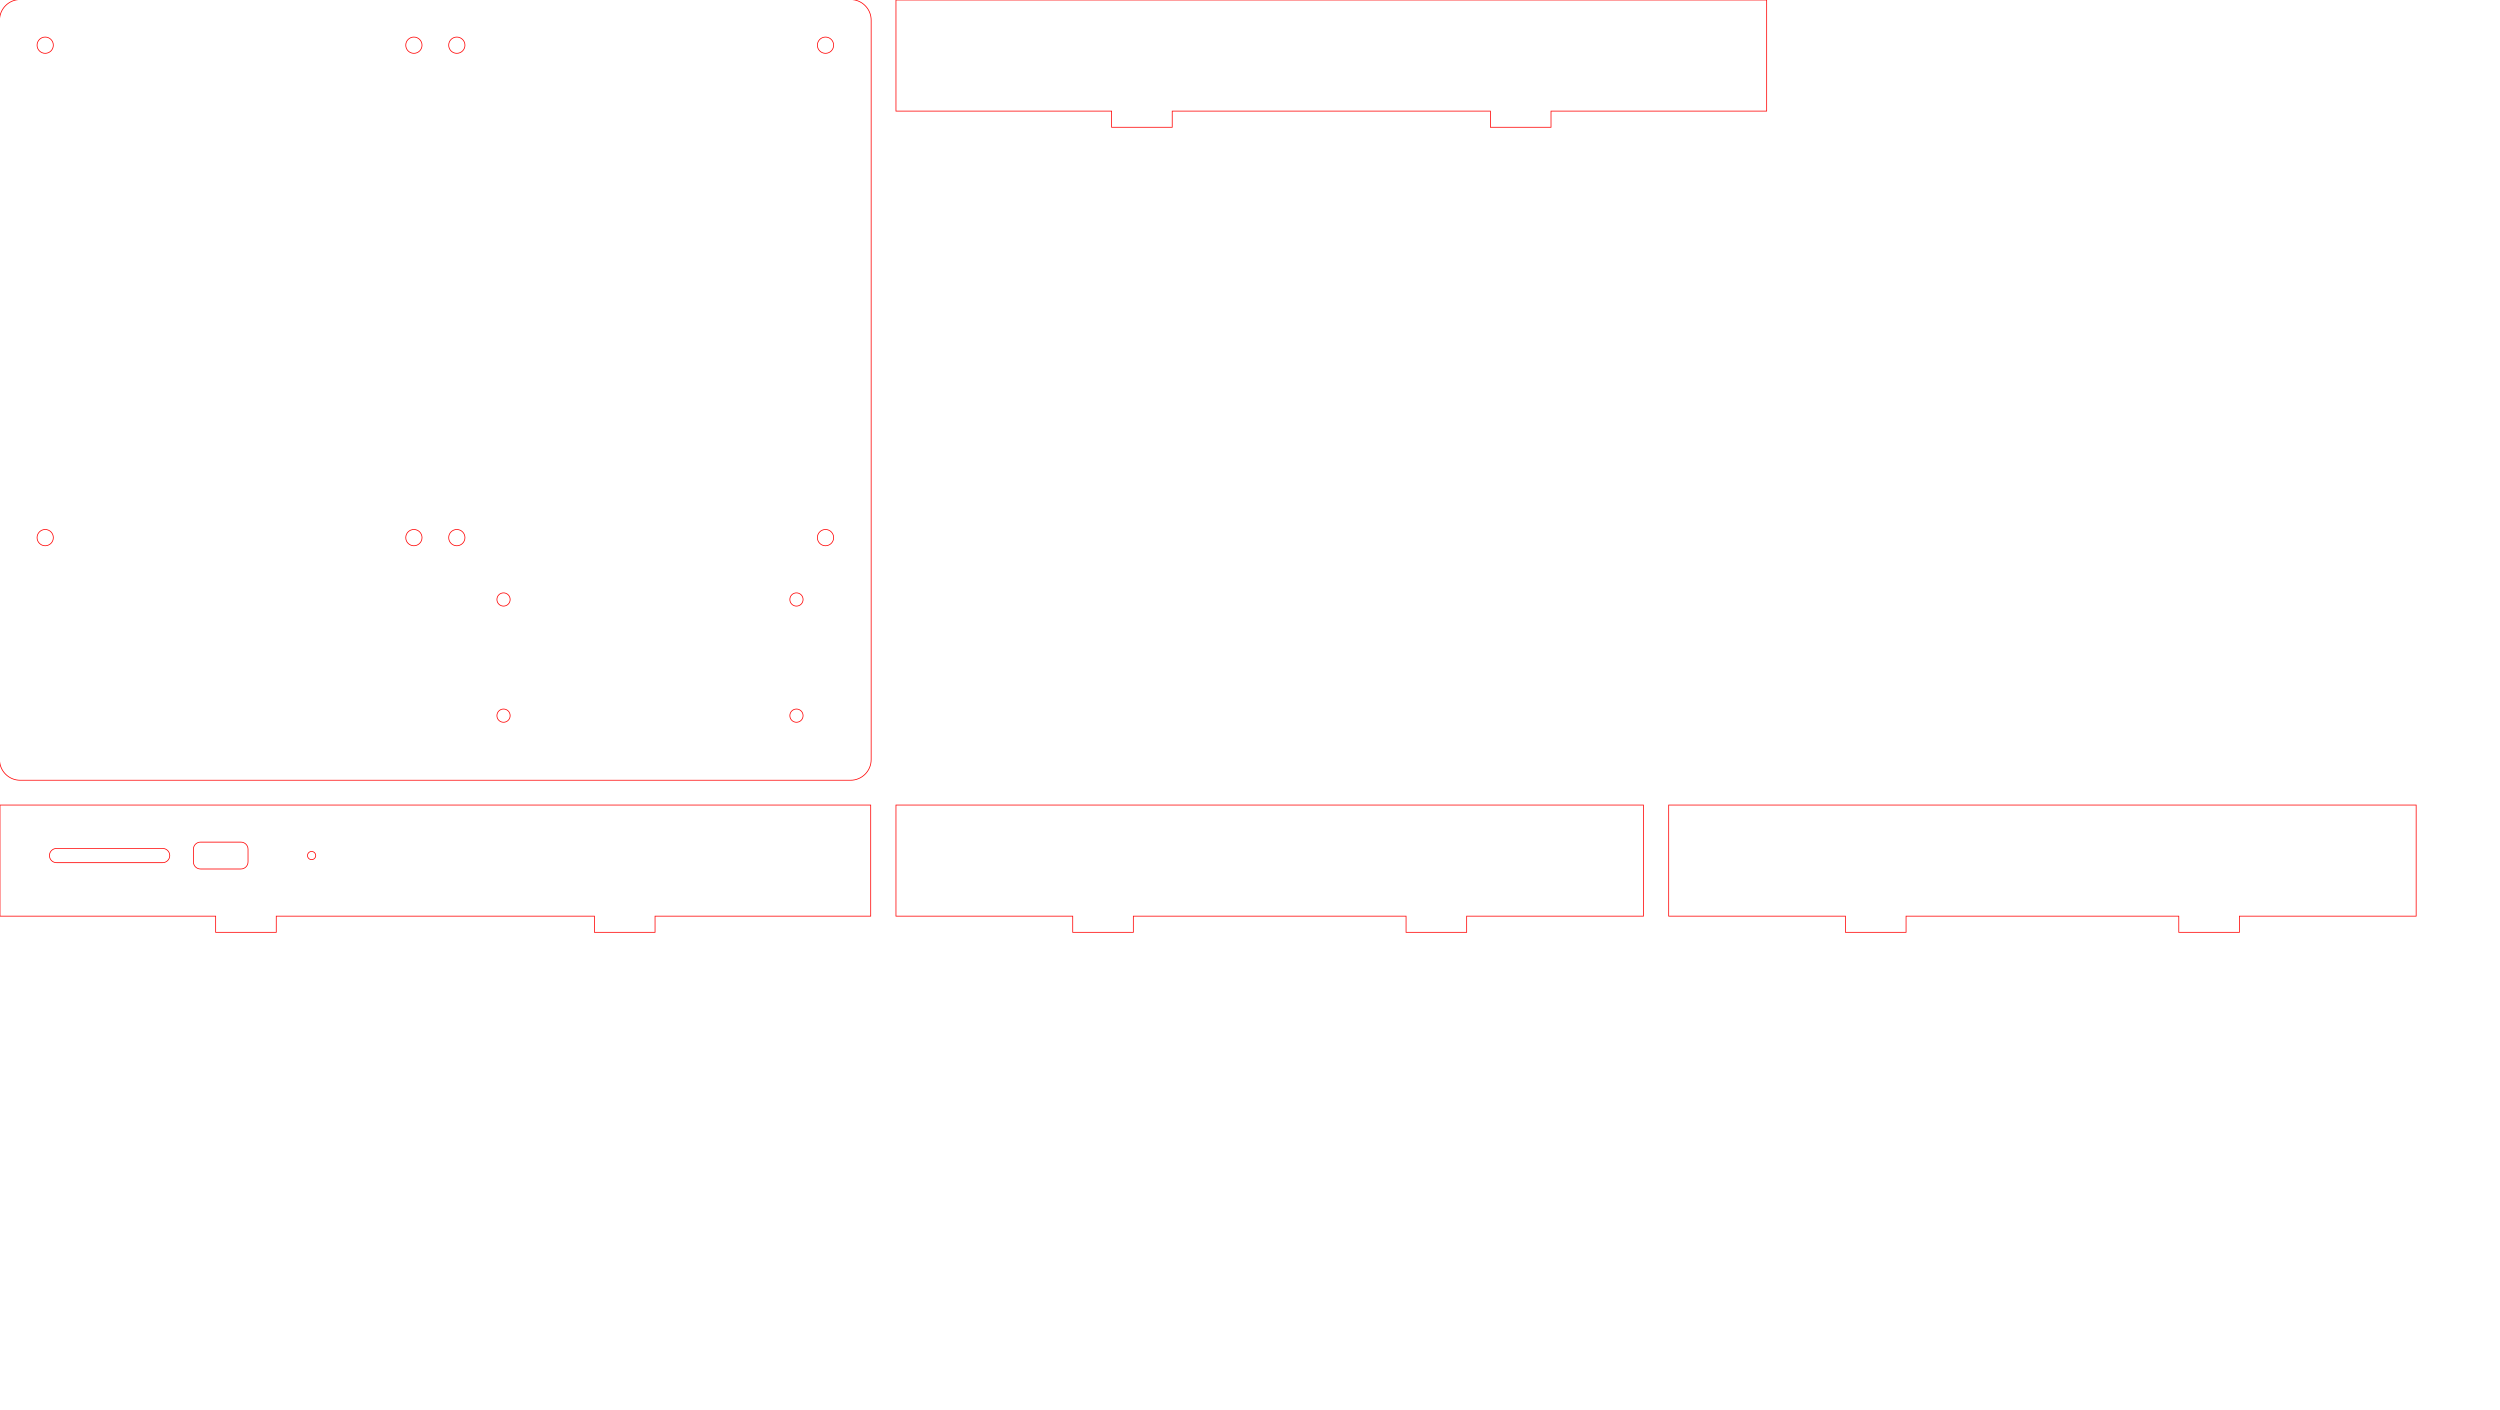
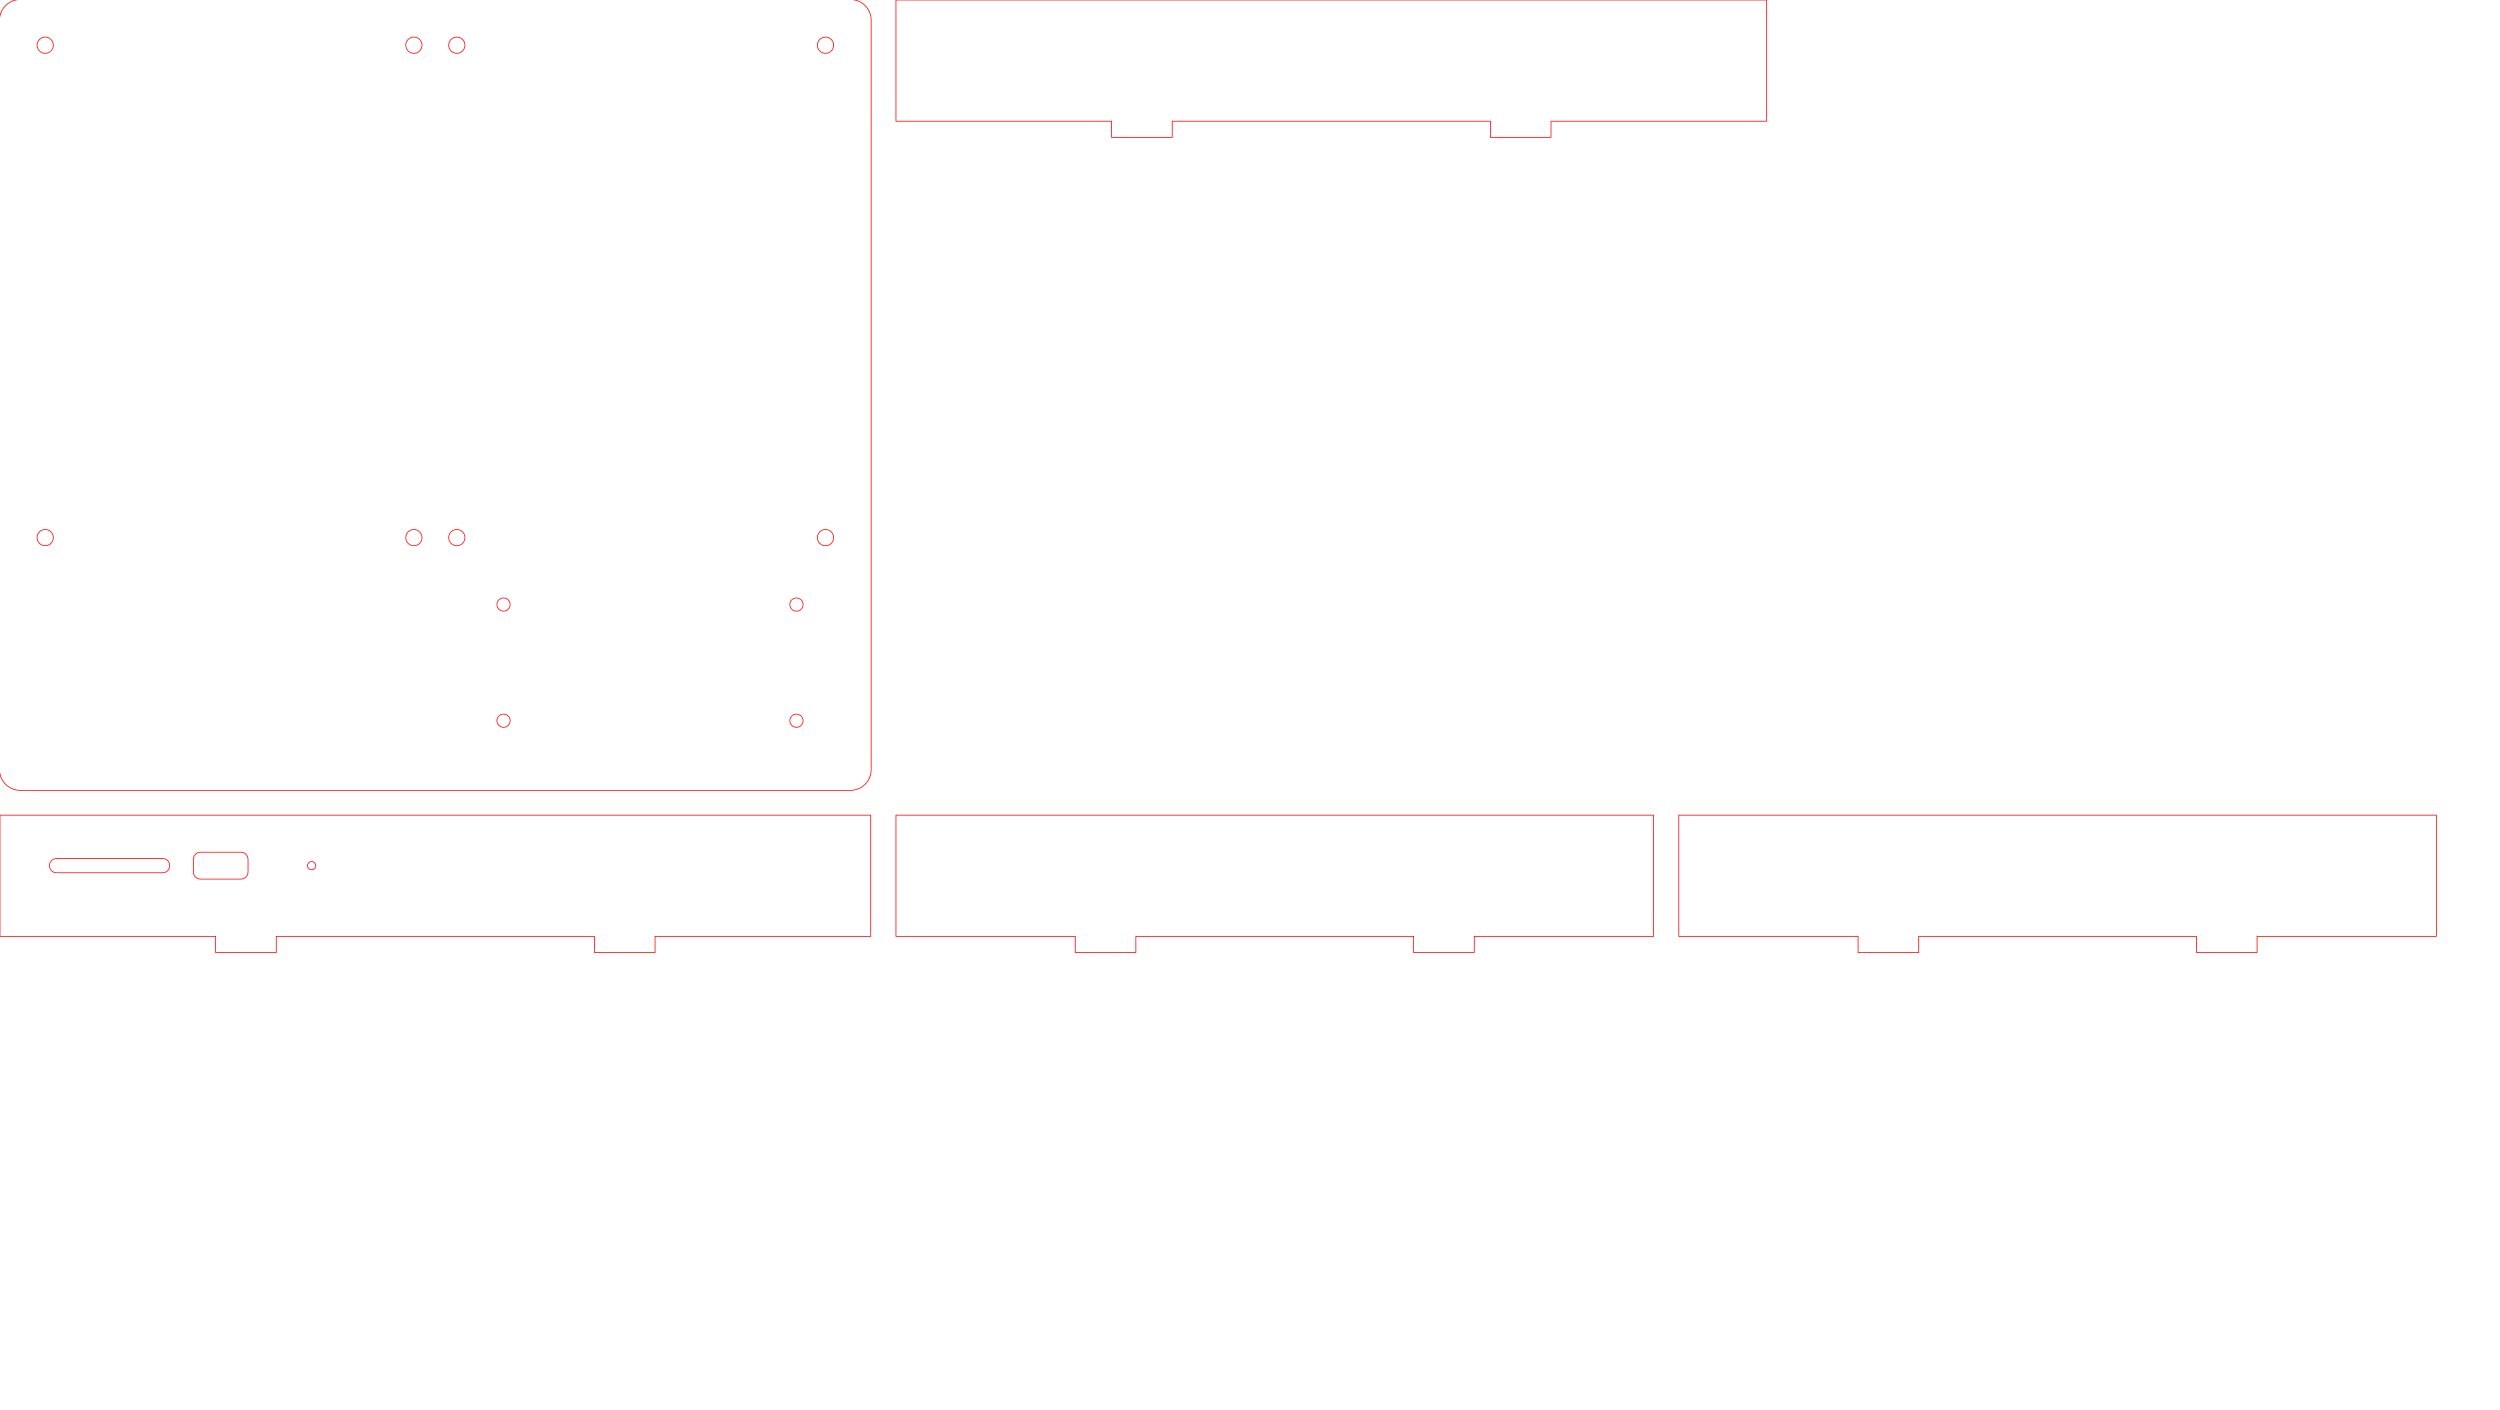
<svg xmlns="http://www.w3.org/2000/svg" width="495mm" height="279mm" viewBox="0 0 495 279">
  <g transform="translate(0,0) translate(172.4,0) scale(-1,1)">
-     <rect x="-0.09" y="-0.09" width="172.58" height="154.58" rx="4.09" fill="none" stroke="#ff0000" stroke-width="0.15" />
+     <rect x="-0.09" y="-0.09" width="172.58" height="156.58" rx="4.09" fill="none" stroke="#ff0000" stroke-width="0.15" />
    <circle cx="8.95" cy="8.95" r="1.61" fill="none" stroke="#ff0000" stroke-width="0.15" />
    <circle cx="81.95" cy="8.95" r="1.61" fill="none" stroke="#ff0000" stroke-width="0.15" />
    <circle cx="8.95" cy="106.45" r="1.61" fill="none" stroke="#ff0000" stroke-width="0.15" />
    <circle cx="81.95" cy="106.45" r="1.61" fill="none" stroke="#ff0000" stroke-width="0.15" />
    <circle cx="90.45" cy="8.95" r="1.61" fill="none" stroke="#ff0000" stroke-width="0.15" />
    <circle cx="163.45" cy="8.95" r="1.61" fill="none" stroke="#ff0000" stroke-width="0.15" />
    <circle cx="90.45" cy="106.45" r="1.61" fill="none" stroke="#ff0000" stroke-width="0.15" />
    <circle cx="163.45" cy="106.45" r="1.61" fill="none" stroke="#ff0000" stroke-width="0.15" />
-     <circle cx="14.7" cy="118.7" r="1.31" fill="none" stroke="#ff0000" stroke-width="0.15" />
-     <circle cx="14.7" cy="141.7" r="1.31" fill="none" stroke="#ff0000" stroke-width="0.15" />
-     <circle cx="72.7" cy="118.7" r="1.31" fill="none" stroke="#ff0000" stroke-width="0.15" />
-     <circle cx="72.7" cy="141.7" r="1.31" fill="none" stroke="#ff0000" stroke-width="0.15" />
+     <circle cx="14.7" cy="119.7" r="1.31" fill="none" stroke="#ff0000" stroke-width="0.15" />
+     <circle cx="14.7" cy="142.7" r="1.31" fill="none" stroke="#ff0000" stroke-width="0.15" />
+     <circle cx="72.7" cy="119.7" r="1.31" fill="none" stroke="#ff0000" stroke-width="0.15" />
+     <circle cx="72.7" cy="142.7" r="1.31" fill="none" stroke="#ff0000" stroke-width="0.15" />
  </g>
  <g transform="translate(177.4,0)">
-     <polygon points="0,0 172.4,0 172.4,22 129.7,22 129.7,25.2 117.7,25.2 117.7,22 54.7,22 54.7,25.2 42.7,25.2 42.7,22 0,22" fill="none" stroke="#ff0000" stroke-width="0.15" />
+     <polygon points="0,0 172.4,0 172.4,24 129.7,24 129.7,27.2 117.7,27.2 117.7,24 54.7,24 54.7,27.2 42.7,27.2 42.7,24 0,24" fill="none" stroke="#ff0000" stroke-width="0.15" />
  </g>
-   <g transform="translate(0,159.4)">
-     <polygon points="0,0 172.4,0 172.4,22 129.7,22 129.7,25.2 117.7,25.2 117.7,22 54.7,22 54.7,25.2 42.7,25.2 42.7,22 0,22" fill="none" stroke="#ff0000" stroke-width="0.15" />
+   <g transform="translate(0,161.4)">
+     <polygon points="0,0 172.4,0 172.4,24 129.7,24 129.7,27.2 117.7,27.2 117.7,24 54.7,24 54.7,27.2 42.7,27.2 42.7,24 0,24" fill="none" stroke="#ff0000" stroke-width="0.15" />
    <rect x="38.29" y="7.34" width="10.82" height="5.32" rx="1.41" fill="none" stroke="#ff0000" stroke-width="0.15" />
    <rect x="9.79" y="8.59" width="23.82" height="2.82" rx="1.41" fill="none" stroke="#ff0000" stroke-width="0.15" />
    <circle cx="61.7" cy="10" r="0.81" fill="none" stroke="#ff0000" stroke-width="0.15" />
  </g>
-   <g transform="translate(177.4,159.4)">
-     <polygon points="0,0 148,0 148,22 113,22 113,25.2 101,25.2 101,22 47,22 47,25.2 35,25.2 35,22 0,22" fill="none" stroke="#ff0000" stroke-width="0.15" />
+   <g transform="translate(177.4,161.4)">
+     <polygon points="0,0 150,0 150,24 114.5,24 114.5,27.2 102.5,27.2 102.5,24 47.5,24 47.5,27.2 35.5,27.2 35.5,24 0,24" fill="none" stroke="#ff0000" stroke-width="0.15" />
  </g>
-   <g transform="translate(330.4,159.4)">
-     <polygon points="0,0 148,0 148,22 113,22 113,25.2 101,25.2 101,22 47,22 47,25.2 35,25.2 35,22 0,22" fill="none" stroke="#ff0000" stroke-width="0.15" />
+   <g transform="translate(332.4,161.4)">
+     <polygon points="0,0 150,0 150,24 114.5,24 114.5,27.2 102.5,27.2 102.5,24 47.5,24 47.5,27.2 35.5,27.2 35.5,24 0,24" fill="none" stroke="#ff0000" stroke-width="0.15" />
  </g>
</svg>
